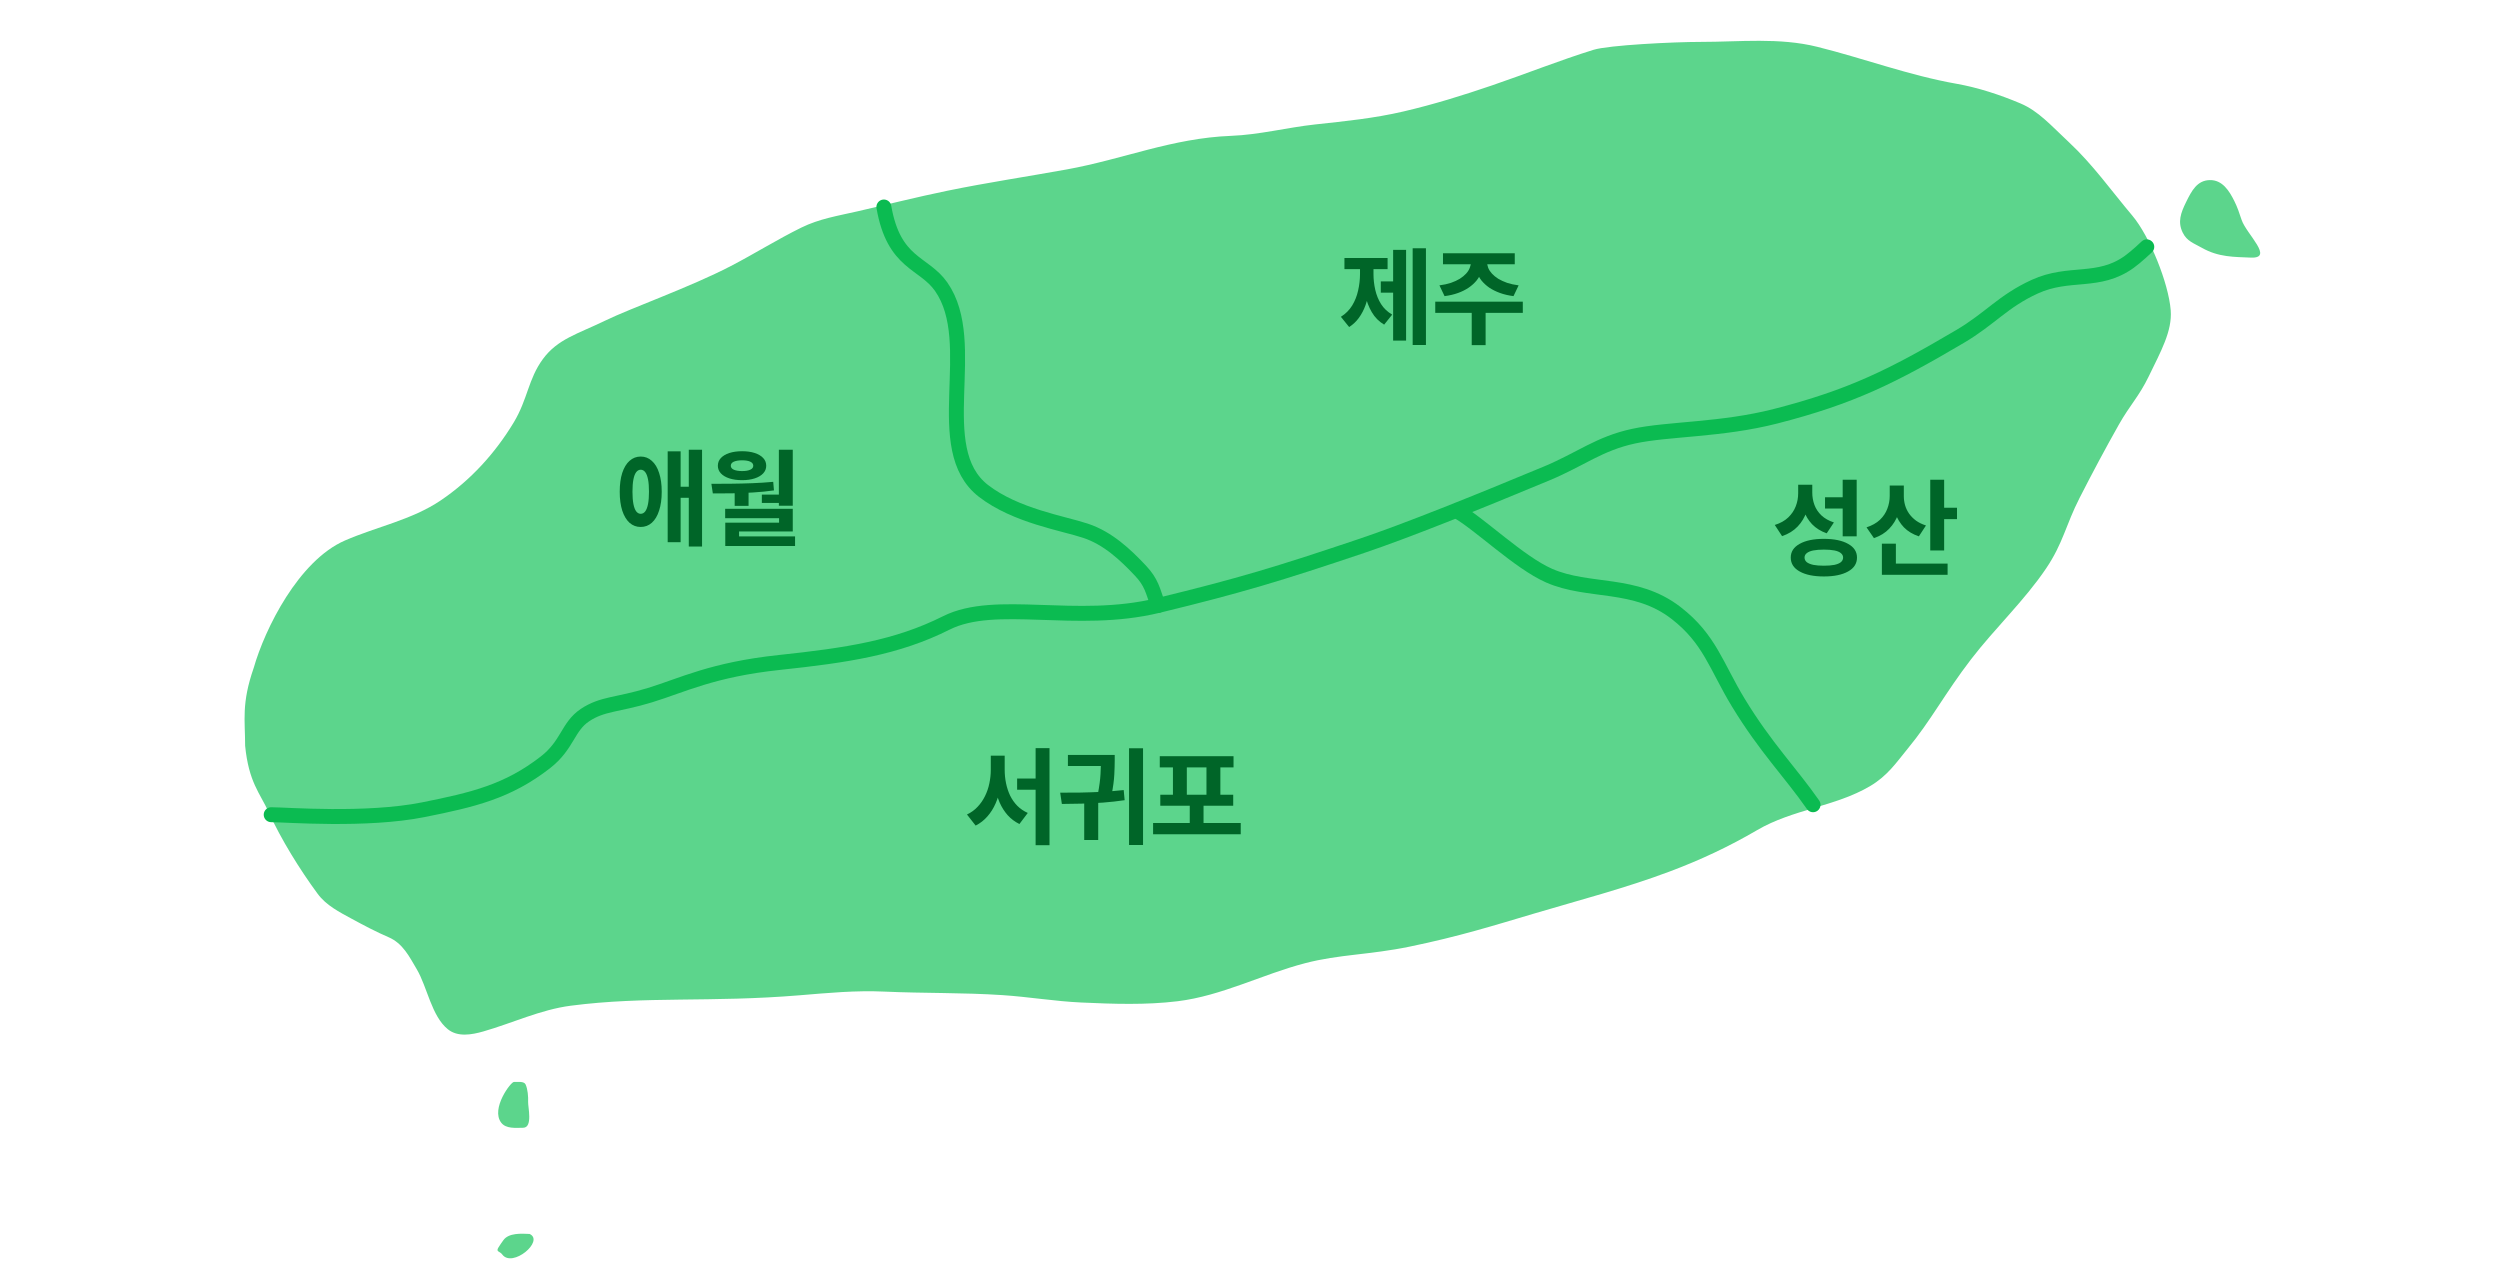
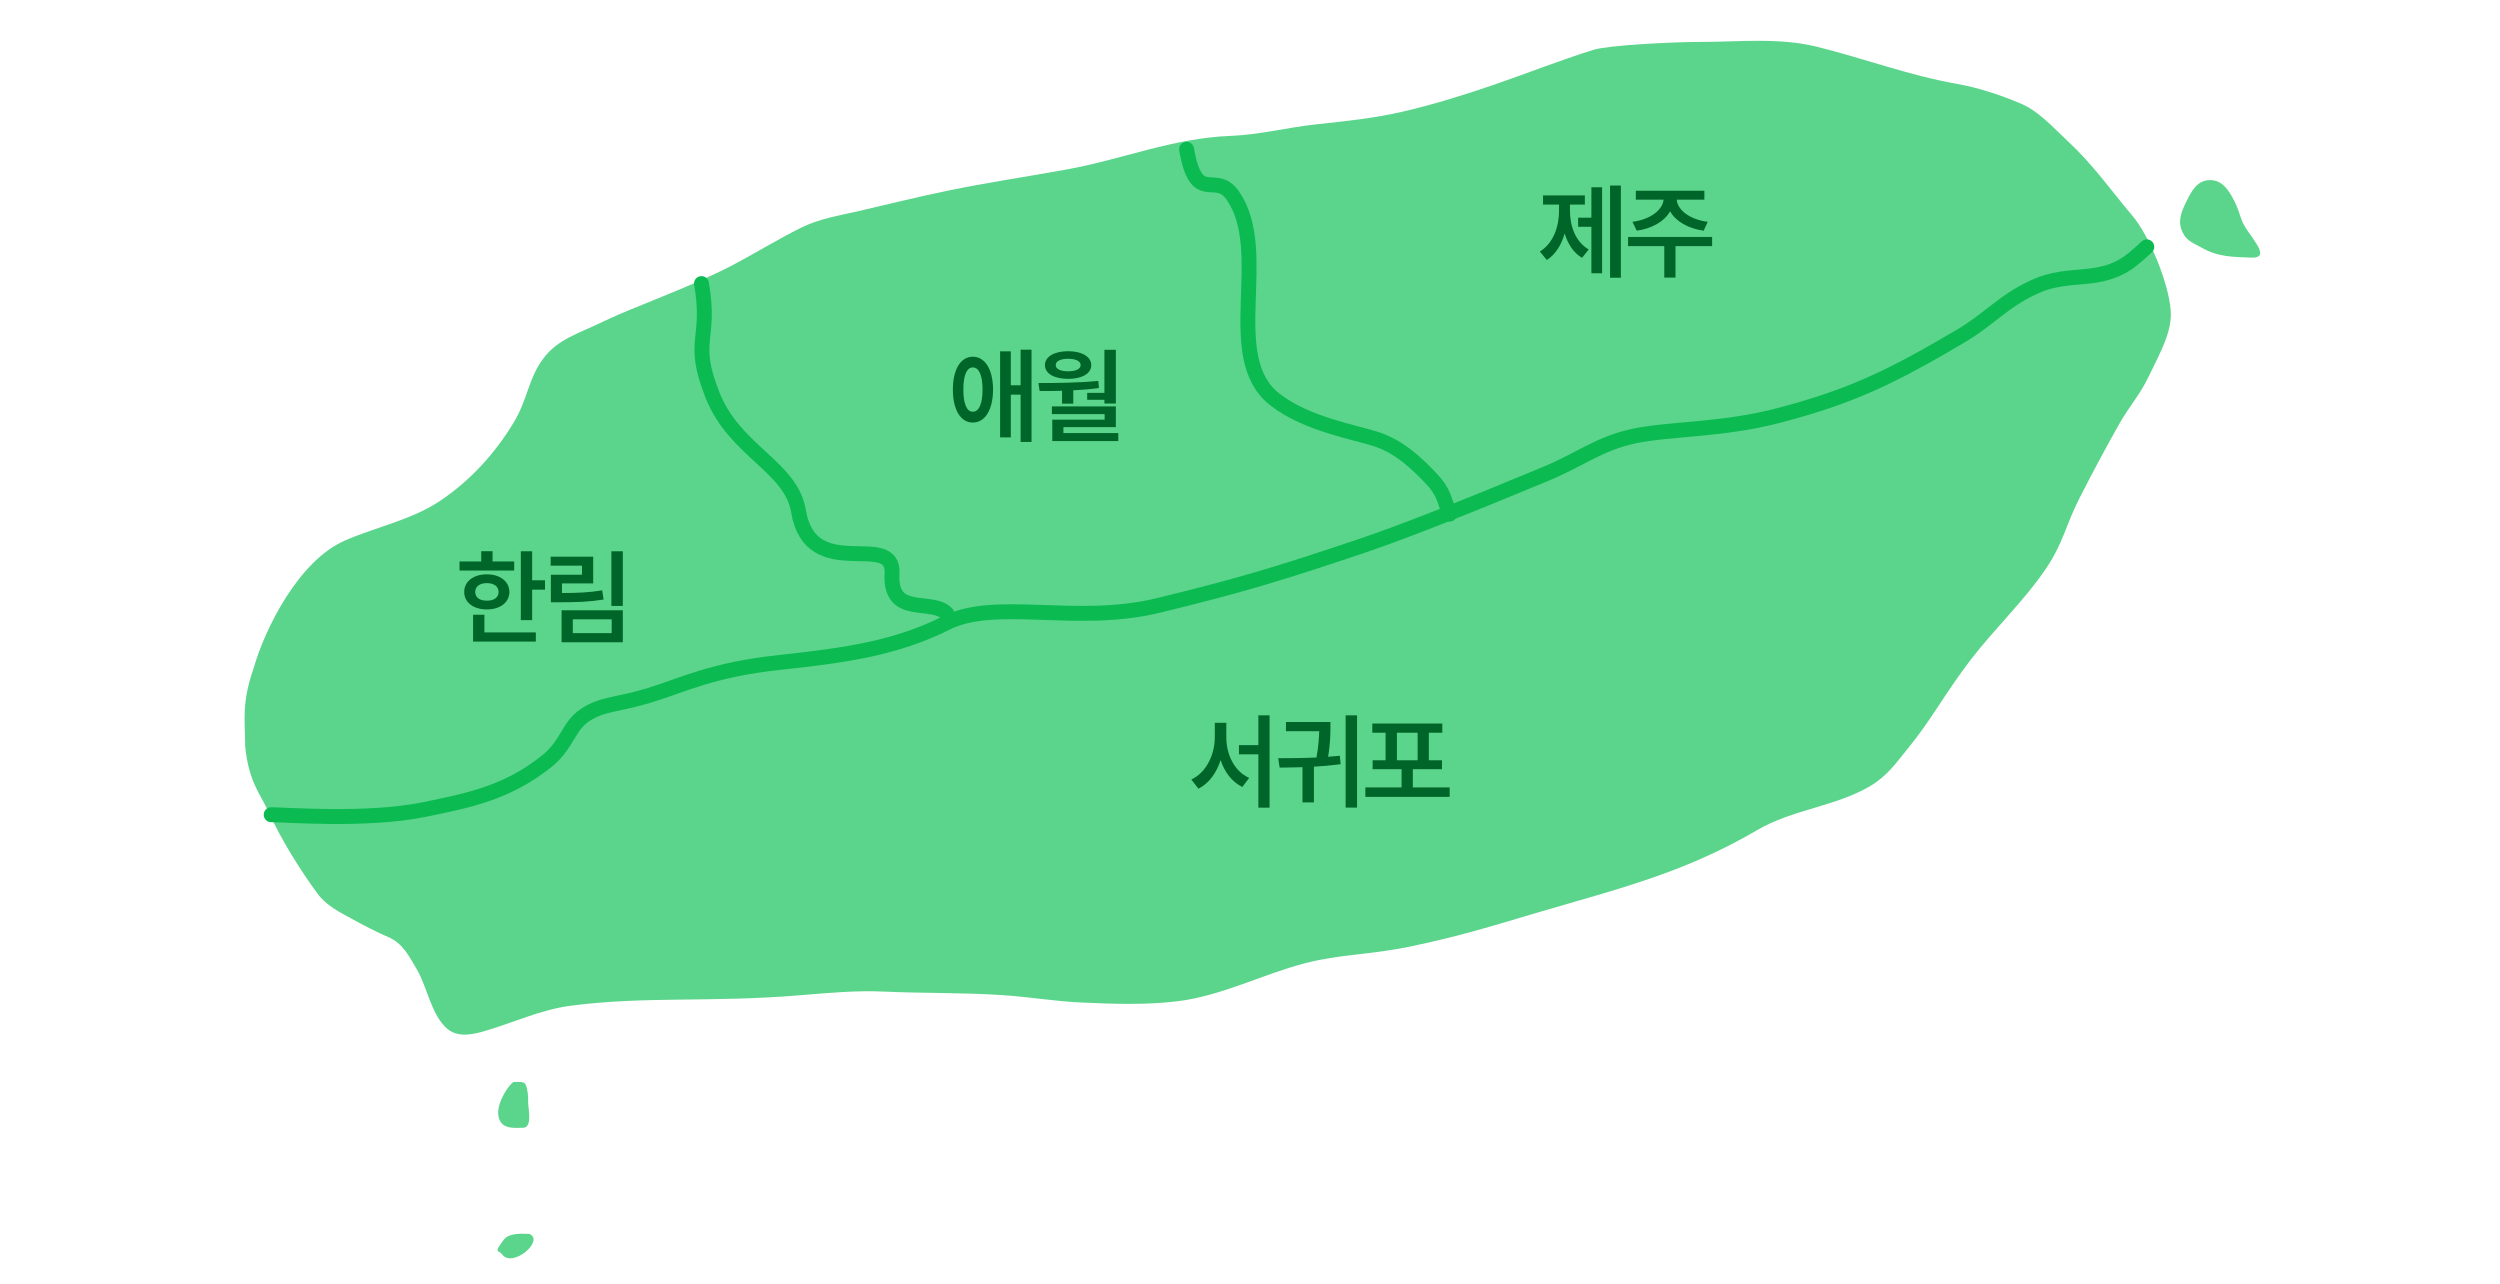
<svg xmlns="http://www.w3.org/2000/svg" width="335" height="172" viewBox="0 0 335 172" fill="none">
-   <path d="M70.97 165.349C72.996 166.291 68.648 169.952 67.297 168.095C66.973 167.65 66.429 167.773 66.776 167.185C66.984 166.83 67.206 166.541 67.44 166.202C68.147 165.179 69.886 165.3 70.97 165.349ZM68.863 144.982C69.316 145.002 70.209 144.851 70.425 145.307C70.718 145.929 70.799 146.97 70.768 147.659C70.737 148.323 71.428 151.107 70.102 151.12C69.091 151.13 67.79 151.283 67.149 150.422C65.753 148.546 68.457 144.963 68.863 144.982ZM227.911 5.615C233.101 5.615 238.414 5.004 243.516 6.274C249.742 7.825 255.839 10.107 262.167 11.224C265.072 11.737 268.021 12.711 270.733 13.855C273.176 14.886 274.825 16.81 277.184 19.007C280.455 22.052 282.894 25.534 285.736 28.901C288.064 31.659 290.586 37.945 290.875 41.566C291.1 44.38 289.519 47.143 287.935 50.426C286.646 53.099 285.393 54.303 283.933 56.888C282.107 60.121 280.35 63.418 278.663 66.725C276.811 70.353 276.466 72.771 274.192 76.15C271.28 80.476 267.311 84.192 264.122 88.344C260.628 92.893 258.765 96.527 255.626 100.329C254.133 102.137 252.971 103.936 250.576 105.348C245.941 108.081 240.232 108.442 235.468 111.23C231.675 113.449 227.831 115.249 223.69 116.8C217.775 119.017 211.657 120.611 205.568 122.418C200.051 124.055 195.49 125.488 188.89 126.849C183.469 127.967 179.486 127.87 174.891 129.066C169.144 130.561 163.723 133.441 157.792 134.167C153.554 134.685 149.178 134.533 144.9 134.337C141.349 134.174 137.87 133.581 134.334 133.346C129.055 132.995 123.739 133.114 118.489 132.874C114.665 132.699 110.949 133.053 107.146 133.368C95.198 134.358 86.552 133.457 76.478 134.766C72.445 135.29 68.622 137.109 64.768 138.213C63.181 138.667 61.342 138.987 60.018 137.925C57.827 136.168 57.246 132.249 55.855 129.893C54.846 128.187 53.988 126.406 52.057 125.581C50.467 124.902 48.688 123.964 47.16 123.132C45.482 122.219 43.716 121.33 42.566 119.769C40.178 116.53 37.679 112.495 36.006 108.837C34.821 106.249 33.336 104.832 32.848 99.94C32.848 96.489 32.331 94.287 34.003 89.481C35.489 84.275 40.011 75.129 46.224 72.426C50.442 70.591 55.19 69.667 59.05 67.059C63.061 64.349 66.35 60.736 68.837 56.612C70.723 53.486 70.769 50.811 72.744 48.118C74.72 45.426 77.39 44.759 81.057 42.981C84.725 41.204 92.469 38.489 97.94 35.645C101.126 33.99 104.149 32.089 107.368 30.503C109.786 29.311 112.292 28.918 114.924 28.315C118.93 27.397 122.881 26.396 126.906 25.569C132.312 24.458 137.525 23.686 142.962 22.701C150.495 21.337 157.078 18.508 164.955 18.204C168.763 18.057 172.442 17.09 176.216 16.678C180.23 16.241 184.114 15.858 188.05 14.94C192.169 13.978 196.002 12.785 199.966 11.431C204.468 9.893 208.999 8.082 213.531 6.675C215.558 6.045 224.236 5.615 227.911 5.615ZM296.109 24.132C297.8 24.098 298.717 25.566 299.402 26.944C299.825 27.795 300.037 28.456 300.371 29.452C301.018 31.381 304.803 34.666 301.588 34.519C299.406 34.419 297.314 34.49 295.047 33.205C293.941 32.579 293.06 32.325 292.493 31.188C291.773 29.745 292.225 28.532 292.934 27.084C293.679 25.563 294.417 24.167 296.109 24.132Z" fill="#5CD58C" />
-   <path d="M36.34 109.171C38.32 109.171 49.051 110.037 56.72 108.504C63.437 107.161 68.045 106.066 73.073 102.162C76.082 99.826 76.055 97.379 78.391 95.821C80.727 94.264 82.73 94.486 87.09 93.151C91.451 91.817 95.456 89.727 104.445 88.769C113.434 87.812 120.152 86.81 126.805 83.473C133.458 80.136 144.182 83.807 155.173 81.137C166.165 78.467 171.353 76.895 182.54 73.127C188.411 71.15 197.675 67.432 207.237 63.449C211.818 61.54 214.267 59.444 218.918 58.443C223.568 57.441 230.675 57.638 237.941 55.773C248.119 53.16 253.584 50.424 262.638 45.09C266.686 42.705 268.379 40.376 272.65 38.418C277.306 36.284 281.177 38.074 285.332 35.081C286.307 34.378 287.668 33.078 287.668 33.078" stroke="#0BBB51" stroke-width="2.002" stroke-linecap="round" />
-   <path d="M118.44 27.738C119.775 35.414 123.78 35.081 126.116 38.418C131.424 46.001 124.467 60.123 131.79 65.785C136.106 69.122 142.469 70.123 145.473 71.125C148.477 72.126 150.805 74.334 152.815 76.464C154.304 78.042 154.484 79.134 155.173 81.137" stroke="#0BBB51" stroke-width="2.002" stroke-linecap="round" />
-   <path d="M195.2 68.455C198.204 70.123 203.544 75.363 207.571 77.132C212.889 79.468 219.113 77.896 224.591 82.138C229.108 85.635 229.969 89.27 232.935 94.153C236.584 100.16 239.922 103.497 242.947 107.836" stroke="#0BBB51" stroke-width="2.002" stroke-linecap="round" />
-   <path d="M189.297 33.268H191.075V46.232H189.297V33.268ZM185.027 37.706H187.183V39.218H185.027V37.706ZM186.679 33.478H188.415V45.644H186.679V33.478ZM182.241 35.382H183.641V36.712C183.641 37.44 183.585 38.159 183.473 38.868C183.37 39.577 183.207 40.249 182.983 40.884C182.759 41.509 182.465 42.074 182.101 42.578C181.737 43.082 181.298 43.497 180.785 43.824L179.679 42.452C180.314 42.051 180.818 41.547 181.191 40.94C181.564 40.324 181.83 39.652 181.989 38.924C182.157 38.187 182.241 37.449 182.241 36.712V35.382ZM182.661 35.382H184.047V36.712C184.047 37.431 184.126 38.14 184.285 38.84C184.444 39.54 184.705 40.179 185.069 40.758C185.433 41.327 185.928 41.794 186.553 42.158L185.475 43.502C184.784 43.091 184.234 42.536 183.823 41.836C183.412 41.136 183.114 40.347 182.927 39.47C182.75 38.583 182.661 37.664 182.661 36.712V35.382ZM180.155 34.57H185.937V36.068H180.155V34.57ZM197.112 34.71H198.736V35.102C198.736 35.55 198.661 35.984 198.512 36.404C198.372 36.824 198.157 37.216 197.868 37.58C197.579 37.935 197.224 38.257 196.804 38.546C196.393 38.826 195.917 39.064 195.376 39.26C194.835 39.456 194.233 39.596 193.57 39.68L192.884 38.238C193.463 38.163 193.976 38.051 194.424 37.902C194.881 37.743 195.278 37.561 195.614 37.356C195.95 37.141 196.23 36.913 196.454 36.67C196.678 36.427 196.841 36.171 196.944 35.9C197.056 35.629 197.112 35.363 197.112 35.102V34.71ZM197.658 34.71H199.268V35.102C199.268 35.363 199.319 35.629 199.422 35.9C199.534 36.171 199.702 36.427 199.926 36.67C200.15 36.913 200.43 37.141 200.766 37.356C201.111 37.561 201.508 37.743 201.956 37.902C202.404 38.051 202.917 38.163 203.496 38.238L202.81 39.68C202.147 39.596 201.545 39.456 201.004 39.26C200.463 39.064 199.982 38.826 199.562 38.546C199.151 38.257 198.801 37.935 198.512 37.58C198.232 37.216 198.017 36.824 197.868 36.404C197.728 35.984 197.658 35.55 197.658 35.102V34.71ZM197.21 41.5H199.072V46.246H197.21V41.5ZM192.324 40.422H204.056V41.92H192.324V40.422ZM193.36 33.94H202.978V35.41H193.36V33.94Z" fill="#006528" />
-   <path d="M85.857 61.178C86.426 61.178 86.921 61.369 87.341 61.752C87.77 62.125 88.097 62.667 88.321 63.376C88.554 64.076 88.671 64.916 88.671 65.896C88.671 66.867 88.554 67.707 88.321 68.416C88.097 69.125 87.77 69.671 87.341 70.054C86.921 70.427 86.422 70.614 85.843 70.614C85.283 70.614 84.788 70.427 84.359 70.054C83.939 69.671 83.612 69.125 83.379 68.416C83.155 67.707 83.043 66.867 83.043 65.896C83.043 64.916 83.155 64.076 83.379 63.376C83.612 62.667 83.939 62.125 84.359 61.752C84.788 61.369 85.288 61.178 85.857 61.178ZM85.857 62.942C85.624 62.942 85.423 63.049 85.255 63.264C85.087 63.479 84.961 63.805 84.877 64.244C84.793 64.673 84.751 65.224 84.751 65.896C84.751 66.549 84.793 67.095 84.877 67.534C84.961 67.973 85.087 68.304 85.255 68.528C85.423 68.743 85.624 68.85 85.857 68.85C86.09 68.85 86.291 68.743 86.459 68.528C86.627 68.304 86.753 67.973 86.837 67.534C86.921 67.095 86.963 66.549 86.963 65.896C86.963 65.224 86.921 64.673 86.837 64.244C86.753 63.805 86.627 63.479 86.459 63.264C86.291 63.049 86.09 62.942 85.857 62.942ZM92.297 60.268H94.075V73.232H92.297V60.268ZM90.743 65.224H92.899V66.708H90.743V65.224ZM89.469 60.478H91.205V72.658H89.469V60.478ZM98.446 65.532H100.308V67.786H98.446V65.532ZM104.368 60.268H106.23V67.772H104.368V60.268ZM95.52 66.12L95.324 64.832C96.155 64.832 97.037 64.827 97.97 64.818C98.903 64.809 99.851 64.785 100.812 64.748C101.773 64.711 102.707 64.65 103.612 64.566L103.71 65.714C102.777 65.845 101.834 65.938 100.882 65.994C99.93 66.05 99.001 66.087 98.096 66.106C97.191 66.115 96.332 66.12 95.52 66.12ZM97.172 68.178H106.23V71.216H99.034V72.238H97.186V70.04H104.396V69.438H97.172V68.178ZM97.186 71.874H106.538V73.162H97.186V71.874ZM102.086 66.274H104.942V67.394H102.086V66.274ZM99.44 60.464C100.084 60.464 100.649 60.543 101.134 60.702C101.619 60.861 101.997 61.085 102.268 61.374C102.539 61.663 102.674 62.009 102.674 62.41C102.674 62.802 102.539 63.143 102.268 63.432C101.997 63.721 101.619 63.945 101.134 64.104C100.649 64.263 100.084 64.342 99.44 64.342C98.796 64.342 98.227 64.263 97.732 64.104C97.247 63.945 96.869 63.721 96.598 63.432C96.327 63.143 96.192 62.802 96.192 62.41C96.192 62.009 96.327 61.663 96.598 61.374C96.869 61.085 97.247 60.861 97.732 60.702C98.227 60.543 98.796 60.464 99.44 60.464ZM99.44 61.682C98.983 61.682 98.614 61.743 98.334 61.864C98.063 61.985 97.928 62.167 97.928 62.41C97.928 62.643 98.063 62.821 98.334 62.942C98.614 63.063 98.983 63.124 99.44 63.124C99.907 63.124 100.271 63.063 100.532 62.942C100.803 62.821 100.938 62.643 100.938 62.41C100.938 62.167 100.803 61.985 100.532 61.864C100.271 61.743 99.907 61.682 99.44 61.682Z" fill="#006528" />
-   <path d="M136.294 104.328H139.71V105.826H136.294V104.328ZM132.766 101.262H134.264V103.152C134.264 103.964 134.194 104.753 134.054 105.518C133.914 106.283 133.699 106.997 133.41 107.66C133.12 108.323 132.752 108.906 132.304 109.41C131.865 109.914 131.342 110.32 130.736 110.628L129.574 109.144C130.124 108.883 130.596 108.542 130.988 108.122C131.389 107.702 131.72 107.226 131.982 106.694C132.252 106.153 132.448 105.583 132.57 104.986C132.7 104.379 132.766 103.768 132.766 103.152V101.262ZM133.144 101.262H134.628V103.152C134.628 103.759 134.688 104.361 134.81 104.958C134.931 105.546 135.113 106.097 135.356 106.61C135.608 107.123 135.93 107.581 136.322 107.982C136.714 108.374 137.18 108.691 137.722 108.934L136.602 110.418C135.995 110.119 135.472 109.727 135.034 109.242C134.595 108.747 134.236 108.183 133.956 107.548C133.685 106.913 133.48 106.223 133.34 105.476C133.209 104.729 133.144 103.955 133.144 103.152V101.262ZM138.772 100.254H140.634V113.26H138.772V100.254ZM145.285 107.268H147.161V112.56H145.285V107.268ZM151.291 100.268H153.167V113.232H151.291V100.268ZM142.289 107.73L142.065 106.218C142.923 106.218 143.829 106.213 144.781 106.204C145.733 106.185 146.703 106.153 147.693 106.106C148.682 106.05 149.643 105.971 150.577 105.868L150.703 107.226C149.751 107.366 148.785 107.473 147.805 107.548C146.834 107.613 145.882 107.66 144.949 107.688C144.025 107.707 143.138 107.721 142.289 107.73ZM143.101 101.164H148.197V102.648H143.101V101.164ZM147.525 101.164H149.373V101.906C149.373 102.41 149.354 103.04 149.317 103.796C149.279 104.552 149.158 105.457 148.953 106.512L147.119 106.372C147.315 105.345 147.431 104.463 147.469 103.726C147.506 102.989 147.525 102.382 147.525 101.906V101.164ZM154.513 110.278H166.259V111.79H154.513V110.278ZM159.427 107.338H161.275V110.95H159.427V107.338ZM155.409 101.332H165.293V102.83H155.409V101.332ZM155.479 106.498H165.251V107.968H155.479V106.498ZM157.173 102.564H159.035V106.666H157.173V102.564ZM161.667 102.564H163.529V106.666H161.667V102.564Z" fill="#006528" />
-   <path d="M240.955 64.954H242.495V66.102C242.495 66.97 242.36 67.787 242.089 68.552C241.828 69.317 241.426 69.985 240.885 70.554C240.344 71.123 239.648 71.553 238.799 71.842L237.819 70.344C238.566 70.111 239.168 69.775 239.625 69.336C240.082 68.897 240.418 68.398 240.633 67.838C240.848 67.278 240.955 66.699 240.955 66.102V64.954ZM241.333 64.954H242.845V66.018C242.845 66.587 242.943 67.138 243.139 67.67C243.335 68.193 243.648 68.659 244.077 69.07C244.506 69.471 245.062 69.784 245.743 70.008L244.777 71.464C243.984 71.184 243.33 70.778 242.817 70.246C242.313 69.714 241.94 69.089 241.697 68.37C241.454 67.642 241.333 66.858 241.333 66.018V64.954ZM246.919 64.282H248.795V71.87H246.919V64.282ZM244.399 72.206C245.771 72.206 246.854 72.43 247.647 72.878C248.44 73.317 248.837 73.928 248.837 74.712C248.837 75.515 248.44 76.135 247.647 76.574C246.854 77.022 245.771 77.246 244.399 77.246C243.027 77.246 241.944 77.022 241.151 76.574C240.358 76.135 239.961 75.515 239.961 74.712C239.961 73.928 240.358 73.317 241.151 72.878C241.944 72.43 243.027 72.206 244.399 72.206ZM244.399 73.648C243.839 73.648 243.368 73.685 242.985 73.76C242.602 73.835 242.308 73.956 242.103 74.124C241.907 74.283 241.809 74.479 241.809 74.712C241.809 74.955 241.907 75.16 242.103 75.328C242.308 75.487 242.602 75.608 242.985 75.692C243.368 75.767 243.839 75.804 244.399 75.804C244.959 75.804 245.43 75.767 245.813 75.692C246.196 75.608 246.485 75.487 246.681 75.328C246.877 75.16 246.975 74.955 246.975 74.712C246.975 74.479 246.877 74.283 246.681 74.124C246.485 73.956 246.196 73.835 245.813 73.76C245.43 73.685 244.959 73.648 244.399 73.648ZM244.553 66.634H247.199V68.146H244.553V66.634ZM253.222 65.066H254.762V66.466C254.762 67.325 254.627 68.132 254.356 68.888C254.095 69.635 253.693 70.288 253.152 70.848C252.62 71.408 251.939 71.828 251.108 72.108L250.114 70.666C250.851 70.423 251.449 70.087 251.906 69.658C252.363 69.219 252.695 68.725 252.9 68.174C253.115 67.614 253.222 67.045 253.222 66.466V65.066ZM253.6 65.066H255.112V66.48C255.112 66.891 255.168 67.297 255.28 67.698C255.392 68.09 255.569 68.463 255.812 68.818C256.055 69.163 256.363 69.476 256.736 69.756C257.109 70.027 257.557 70.246 258.08 70.414L257.128 71.87C256.316 71.599 255.649 71.198 255.126 70.666C254.613 70.125 254.23 69.495 253.978 68.776C253.726 68.057 253.6 67.292 253.6 66.48V65.066ZM258.654 64.282H260.516V73.76H258.654V64.282ZM259.998 68.034H262.238V69.56H259.998V68.034ZM252.172 75.524H260.978V77.022H252.172V75.524ZM252.172 72.85H254.048V76.322H252.172V72.85Z" fill="#006528" />
+   <path d="M70.971 165.351C72.996 166.293 68.648 169.953 67.297 168.097C66.973 167.651 66.429 167.774 66.776 167.186C66.985 166.832 67.206 166.542 67.441 166.203C68.147 165.18 69.887 165.301 70.971 165.351ZM68.863 144.983C69.316 145.004 70.209 144.852 70.425 145.308C70.718 145.931 70.799 146.972 70.768 147.661C70.737 148.324 71.428 151.108 70.102 151.121C69.092 151.131 67.791 151.284 67.149 150.423C65.753 148.547 68.457 144.964 68.863 144.983ZM227.912 5.617C233.101 5.617 238.414 5.005 243.516 6.275C249.742 7.826 255.84 10.109 262.168 11.225C265.072 11.738 268.021 12.713 270.733 13.856C273.176 14.887 274.825 16.811 277.185 19.008C280.455 22.054 282.894 25.535 285.736 28.902C288.064 31.66 290.586 37.946 290.875 41.567C291.1 44.381 289.52 47.144 287.936 50.428C286.646 53.101 285.393 54.304 283.934 56.889C282.108 60.123 280.351 63.419 278.663 66.726C276.811 70.355 276.466 72.772 274.192 76.151C271.28 80.477 267.312 84.193 264.123 88.345C260.628 92.895 258.766 96.528 255.626 100.33C254.134 102.138 252.971 103.937 250.576 105.349C245.942 108.082 240.232 108.443 235.468 111.231C231.675 113.45 227.831 115.25 223.69 116.802C217.775 119.018 211.657 120.612 205.568 122.419C200.051 124.056 195.49 125.49 188.89 126.85C183.469 127.968 179.486 127.871 174.891 129.067C169.144 130.563 163.723 133.442 157.792 134.168C153.554 134.687 149.178 134.534 144.9 134.338C141.349 134.176 137.87 133.582 134.335 133.347C129.055 132.996 123.739 133.115 118.489 132.875C114.665 132.7 110.949 133.054 107.146 133.369C95.198 134.359 86.552 133.458 76.479 134.767C72.445 135.291 68.622 137.11 64.768 138.214C63.182 138.668 61.342 138.988 60.018 137.926C57.827 136.169 57.247 132.25 55.855 129.894C54.847 128.188 53.988 126.407 52.057 125.582C50.467 124.904 48.688 123.965 47.16 123.133C45.482 122.22 43.716 121.331 42.566 119.77C40.178 116.532 37.68 112.496 36.006 108.839C34.822 106.25 33.337 104.833 32.848 99.941C32.848 96.49 32.332 94.288 34.004 89.482C35.49 84.276 40.011 75.13 46.224 72.427C50.442 70.592 55.19 69.668 59.051 67.06C63.061 64.35 66.35 60.737 68.838 56.613C70.723 53.487 70.769 50.812 72.745 48.12C74.721 45.428 77.39 44.76 81.058 42.983C84.725 41.205 92.47 38.49 97.94 35.647C101.126 33.991 104.149 32.09 107.368 30.504C109.786 29.312 112.292 28.919 114.924 28.316C118.93 27.398 122.881 26.397 126.906 25.57C132.312 24.459 137.525 23.687 142.962 22.702C150.495 21.338 157.079 18.509 164.956 18.205C168.763 18.058 172.442 17.091 176.216 16.68C180.231 16.242 184.115 15.86 188.05 14.941C192.169 13.979 196.002 12.787 199.966 11.432C204.468 9.894 208.999 8.084 213.531 6.676C215.558 6.046 224.236 5.617 227.912 5.617ZM296.11 24.133C297.8 24.099 298.716 25.566 299.402 26.944C299.825 27.795 300.037 28.457 300.371 29.452C301.018 31.381 304.804 34.667 301.589 34.52C299.406 34.42 297.314 34.491 295.047 33.206C293.941 32.58 293.061 32.326 292.493 31.189C291.773 29.747 292.225 28.533 292.934 27.085C293.679 25.564 294.417 24.168 296.11 24.133Z" fill="#5CD58C" />
+   <path d="M36.34 109.172C38.32 109.172 49.051 110.038 56.72 108.505C63.437 107.162 68.045 106.067 73.073 102.163C76.082 99.827 76.055 97.38 78.391 95.822C80.727 94.265 82.73 94.487 87.09 93.152C91.451 91.817 95.456 89.728 104.445 88.77C113.434 87.813 120.152 86.811 126.805 83.474C133.458 80.137 144.182 83.808 155.173 81.138C166.165 78.468 171.353 76.896 182.54 73.128C188.411 71.151 197.675 67.433 207.237 63.45C211.818 61.541 214.267 59.445 218.918 58.443C223.568 57.442 230.675 57.639 237.941 55.773C248.119 53.161 253.584 50.425 262.638 45.091C266.686 42.706 268.379 40.377 272.65 38.419C277.306 36.285 281.177 38.075 285.332 35.082C286.307 34.379 287.668 33.079 287.668 33.079" stroke="#0BBB51" stroke-width="2.002" stroke-linecap="round" />
+   <path d="M159 20C160.335 27.676 162.84 22.842 165.176 26.18C170.484 33.763 163.527 47.885 170.85 53.547C175.166 56.884 181.529 57.885 184.533 58.886C187.537 59.888 189.865 62.096 191.875 64.226C193.364 65.804 193.544 66.896 194.233 68.898" stroke="#0BBB51" stroke-width="2.002" stroke-linecap="round" />
+   <path d="M94 38C95.335 45.676 92.5 45.5 95.5 53C98.5 60.5 106 62.5 107 68.5C108.646 78.376 119.861 70.941 119.533 76.886C119.205 82.831 124.865 80.096 126.875 82.226" stroke="#0BBB51" stroke-width="2.002" stroke-linecap="round" />
+   <path d="M164.327 98.824C164.327 101.121 165.421 103.377 167.39 104.238L166.474 105.455C165.072 104.771 164.088 103.459 163.562 101.846C163.021 103.548 162.017 104.963 160.595 105.688L159.638 104.457C161.647 103.514 162.769 101.135 162.782 98.824V96.856H164.327V98.824ZM170.124 95.857V108.23H168.62V101.08H166.022V99.85H168.62V95.857H170.124ZM181.847 95.857V108.217H180.315V95.857H181.847ZM171.278 101.6C172.837 101.6 174.614 101.586 176.405 101.504C176.686 99.98 176.747 98.817 176.774 97.977H172.317V96.746H178.278V97.389C178.278 98.216 178.278 99.556 177.964 101.408C178.497 101.374 179.023 101.326 179.536 101.271L179.646 102.406C178.463 102.563 177.253 102.666 176.063 102.734V107.52H174.532V102.803C173.459 102.837 172.427 102.851 171.47 102.857L171.278 101.6ZM194.253 105.51V106.781H182.96V105.51H187.813V103.076H183.931V101.873H185.667V98.182H183.89V96.951H193.269V98.182H191.464V101.873H193.228V103.076H189.317V105.51H194.253ZM187.185 101.873H189.96V98.182H187.185V101.873Z" fill="#006528" />
+   <path d="M130.35 47.801C131.99 47.801 133.057 49.482 133.07 52.203C133.057 54.924 131.99 56.633 130.35 56.619C128.736 56.633 127.684 54.924 127.684 52.203C127.684 49.482 128.736 47.801 130.35 47.801ZM130.35 49.236C129.57 49.223 129.078 50.275 129.092 52.203C129.078 54.131 129.57 55.184 130.35 55.17C131.17 55.184 131.662 54.131 131.662 52.203C131.662 50.275 131.17 49.223 130.35 49.236ZM138.225 46.857V59.217H136.762V52.887H135.449V58.615H134.014V47.076H135.449V51.629H136.762V46.857H138.225ZM149.523 46.871V54.076H147.992V53.57H145.682V52.641H147.992V46.871H149.523ZM139.146 51.328C141.539 51.328 144.52 51.301 147.172 51.041L147.254 51.998C146.126 52.155 144.964 52.251 143.822 52.299V54.09H142.318V52.367C141.259 52.395 140.24 52.401 139.311 52.395L139.146 51.328ZM149.523 54.459V57.234H142.496V58.027H149.852V59.107H141.006V56.236H148.02V55.498H140.951V54.459H149.523ZM143.139 47.062C144.971 47.062 146.229 47.801 146.229 48.922C146.229 50.07 144.971 50.768 143.139 50.768C141.266 50.768 140.021 50.07 140.021 48.922C140.021 47.801 141.266 47.062 143.139 47.062ZM143.139 48.074C142.1 48.074 141.457 48.402 141.471 48.922C141.457 49.441 142.1 49.756 143.139 49.756C144.15 49.756 144.807 49.441 144.807 48.922C144.807 48.402 144.15 48.074 143.139 48.074Z" fill="#006528" />
+   <path d="M71.309 73.871V77.754H73.031V79.012H71.309V83.1H69.791V73.871H71.309ZM68.902 75.238V76.455H61.574V75.238H64.486V73.857H66.004V75.238H68.902ZM65.238 76.961C67.016 76.961 68.246 77.904 68.26 79.326C68.246 80.734 67.016 81.664 65.238 81.664C63.447 81.664 62.203 80.734 62.203 79.326C62.203 77.904 63.447 76.961 65.238 76.961ZM65.238 78.137C64.295 78.137 63.68 78.574 63.68 79.326C63.68 80.064 64.295 80.502 65.238 80.488C66.182 80.502 66.811 80.064 66.811 79.326C66.811 78.574 66.182 78.137 65.238 78.137ZM71.801 84.74V85.971H63.393V82.375H64.91V84.74H71.801ZM83.455 73.871V81.199H81.924V73.871H83.455ZM79.49 74.596V78.178H75.307V79.463C77.426 79.456 78.923 79.401 80.693 79.107L80.885 80.338C78.93 80.652 77.262 80.707 74.869 80.707H73.816V77.016H77.986V75.799H73.789V74.596H79.49ZM83.455 81.773V86.066H75.252V81.773H83.455ZM76.756 82.99V84.836H81.965V82.99H76.756Z" fill="#006528" />
+   <path d="M217.197 24.857V37.217H215.748V24.857H217.197ZM214.682 25.09V36.615H213.246V30.395H211.469V29.164H213.246V25.09H214.682ZM210.375 28.234C210.375 30.326 211.127 32.418 212.891 33.43L211.988 34.551C210.847 33.867 210.088 32.691 209.664 31.283C209.227 32.808 208.44 34.106 207.271 34.838L206.342 33.703C208.133 32.623 208.912 30.381 208.912 28.234V27.414H206.766V26.184H212.371V27.414H210.375V28.234ZM229.426 31.748V32.978H224.518V37.203H223.014V32.978H218.16V31.748H229.426ZM228.387 25.555V26.758H224.682C224.771 28.111 226.397 29.41 228.838 29.725L228.291 30.914C226.186 30.62 224.545 29.656 223.793 28.316C223.041 29.656 221.4 30.62 219.322 30.914L218.748 29.725C221.175 29.41 222.802 28.111 222.918 26.758H219.199V25.555H228.387Z" fill="#006528" />
</svg>
